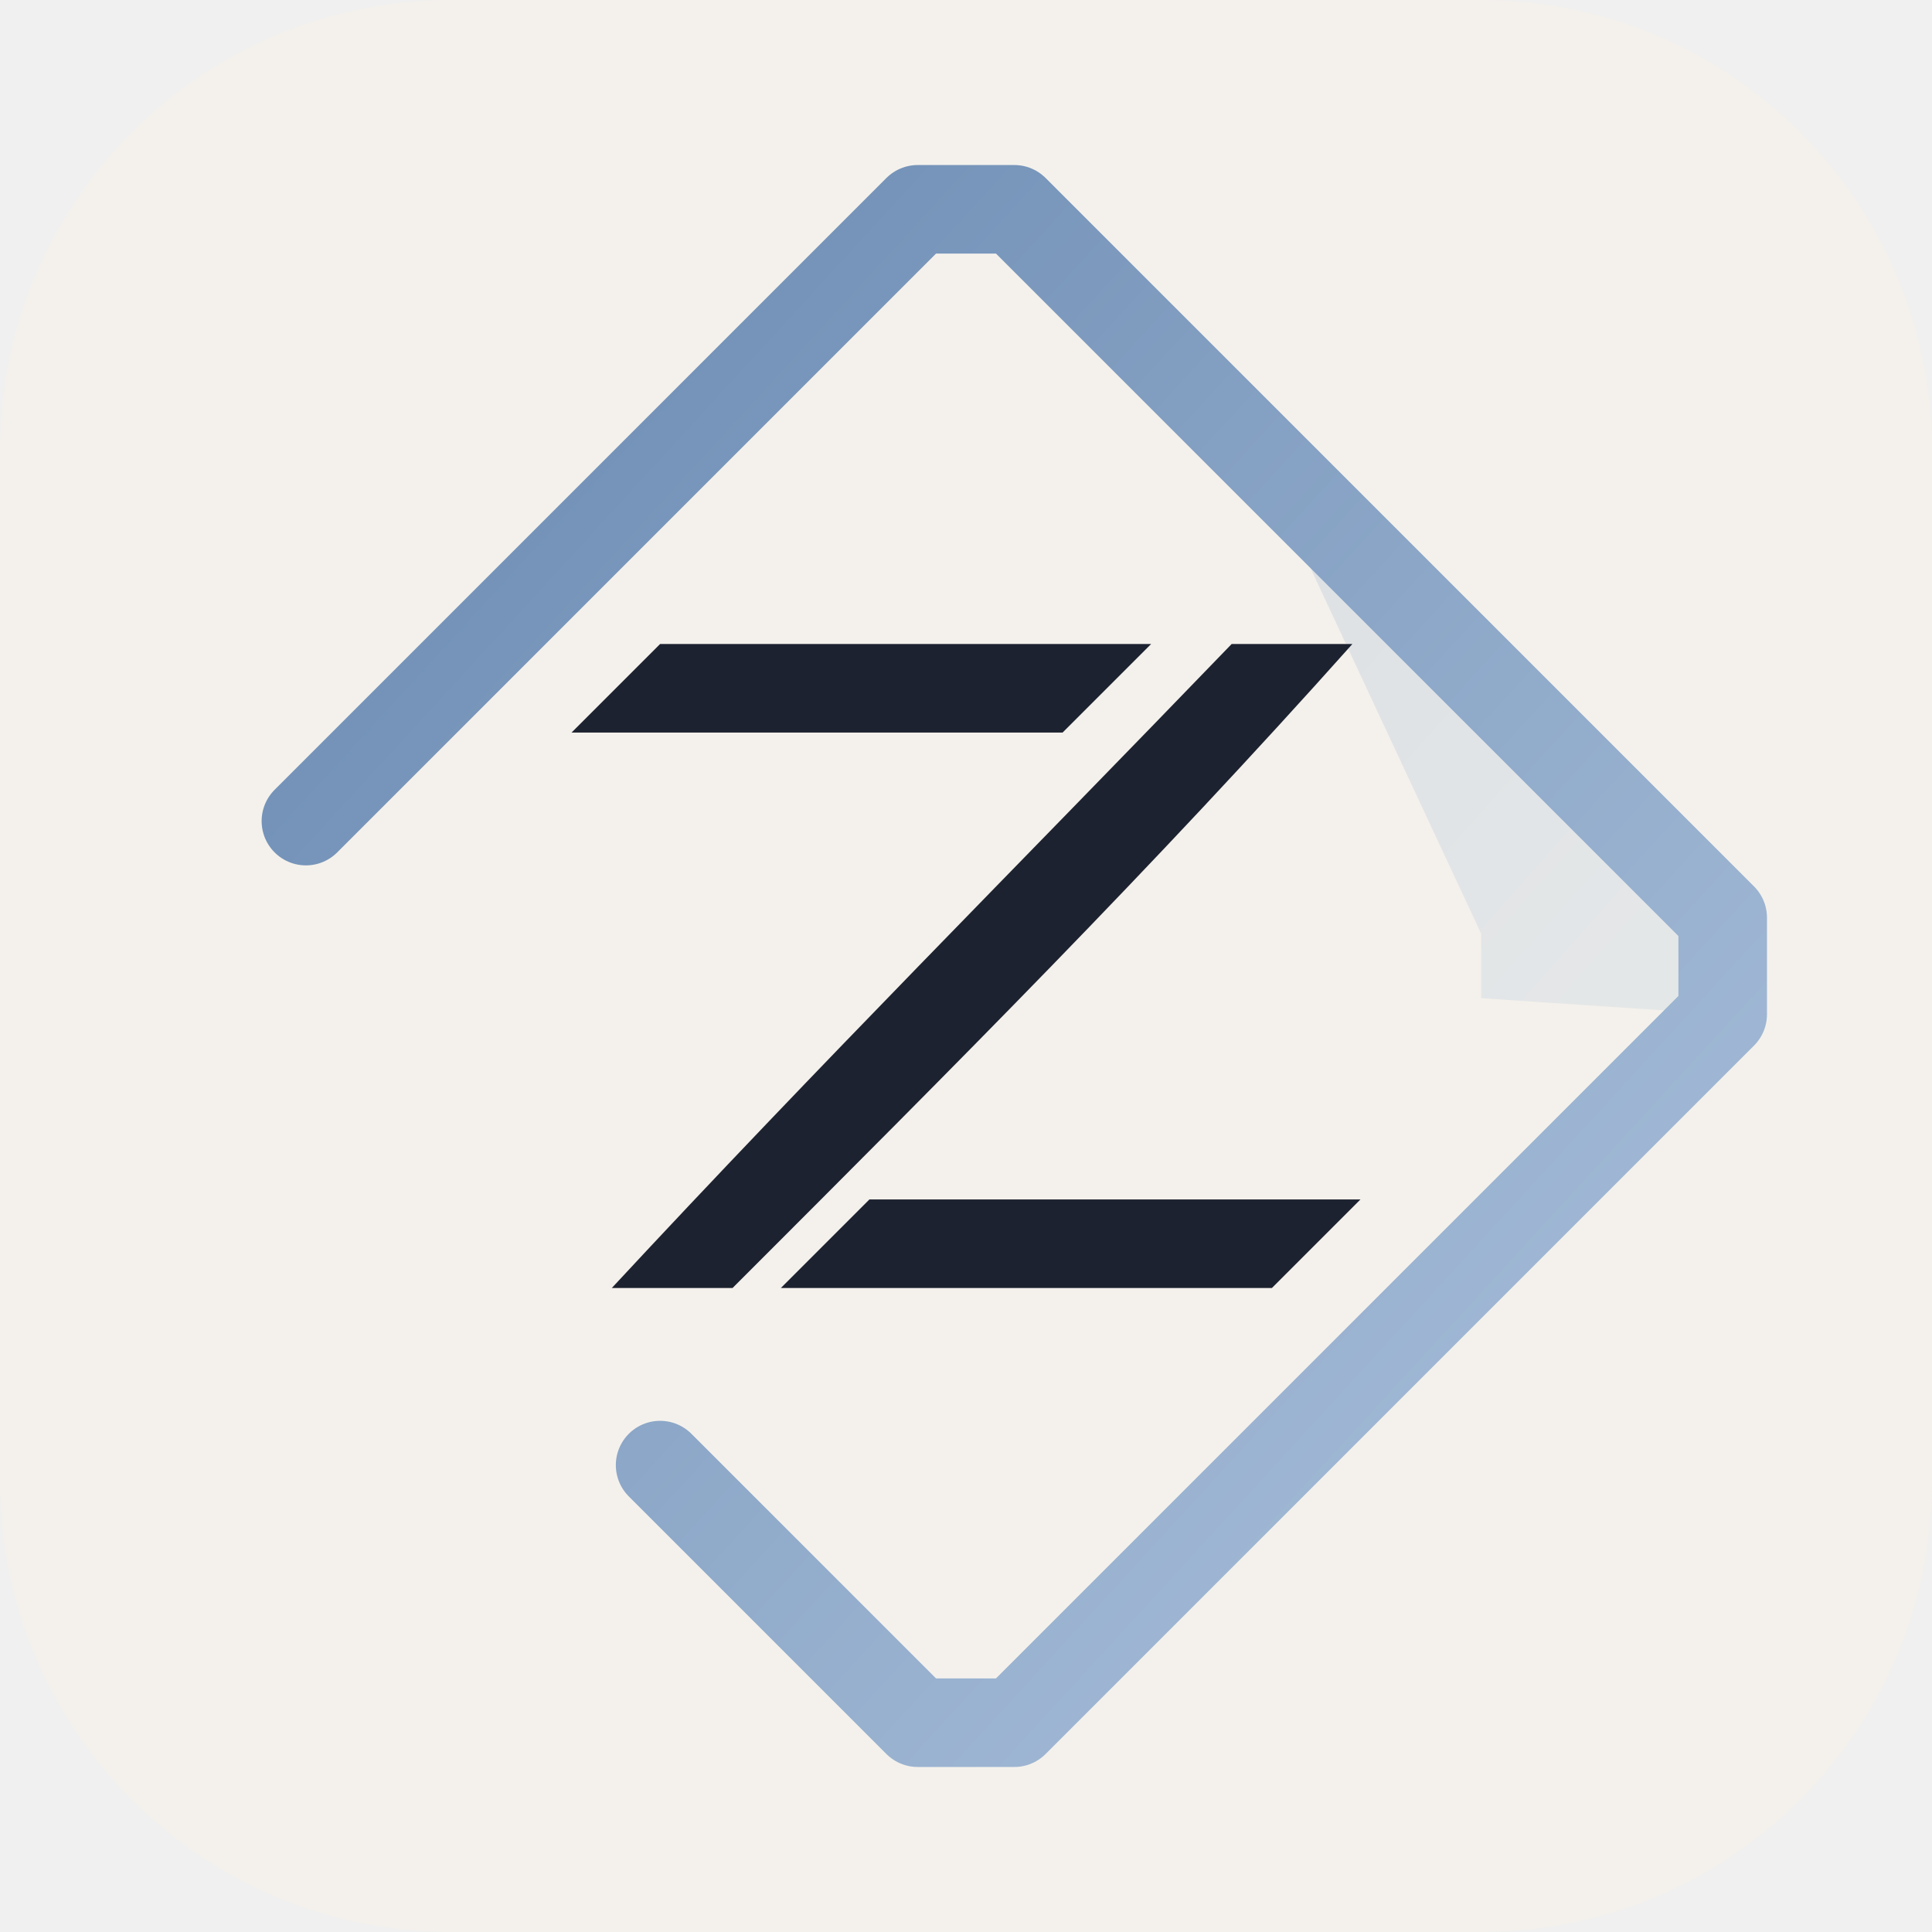
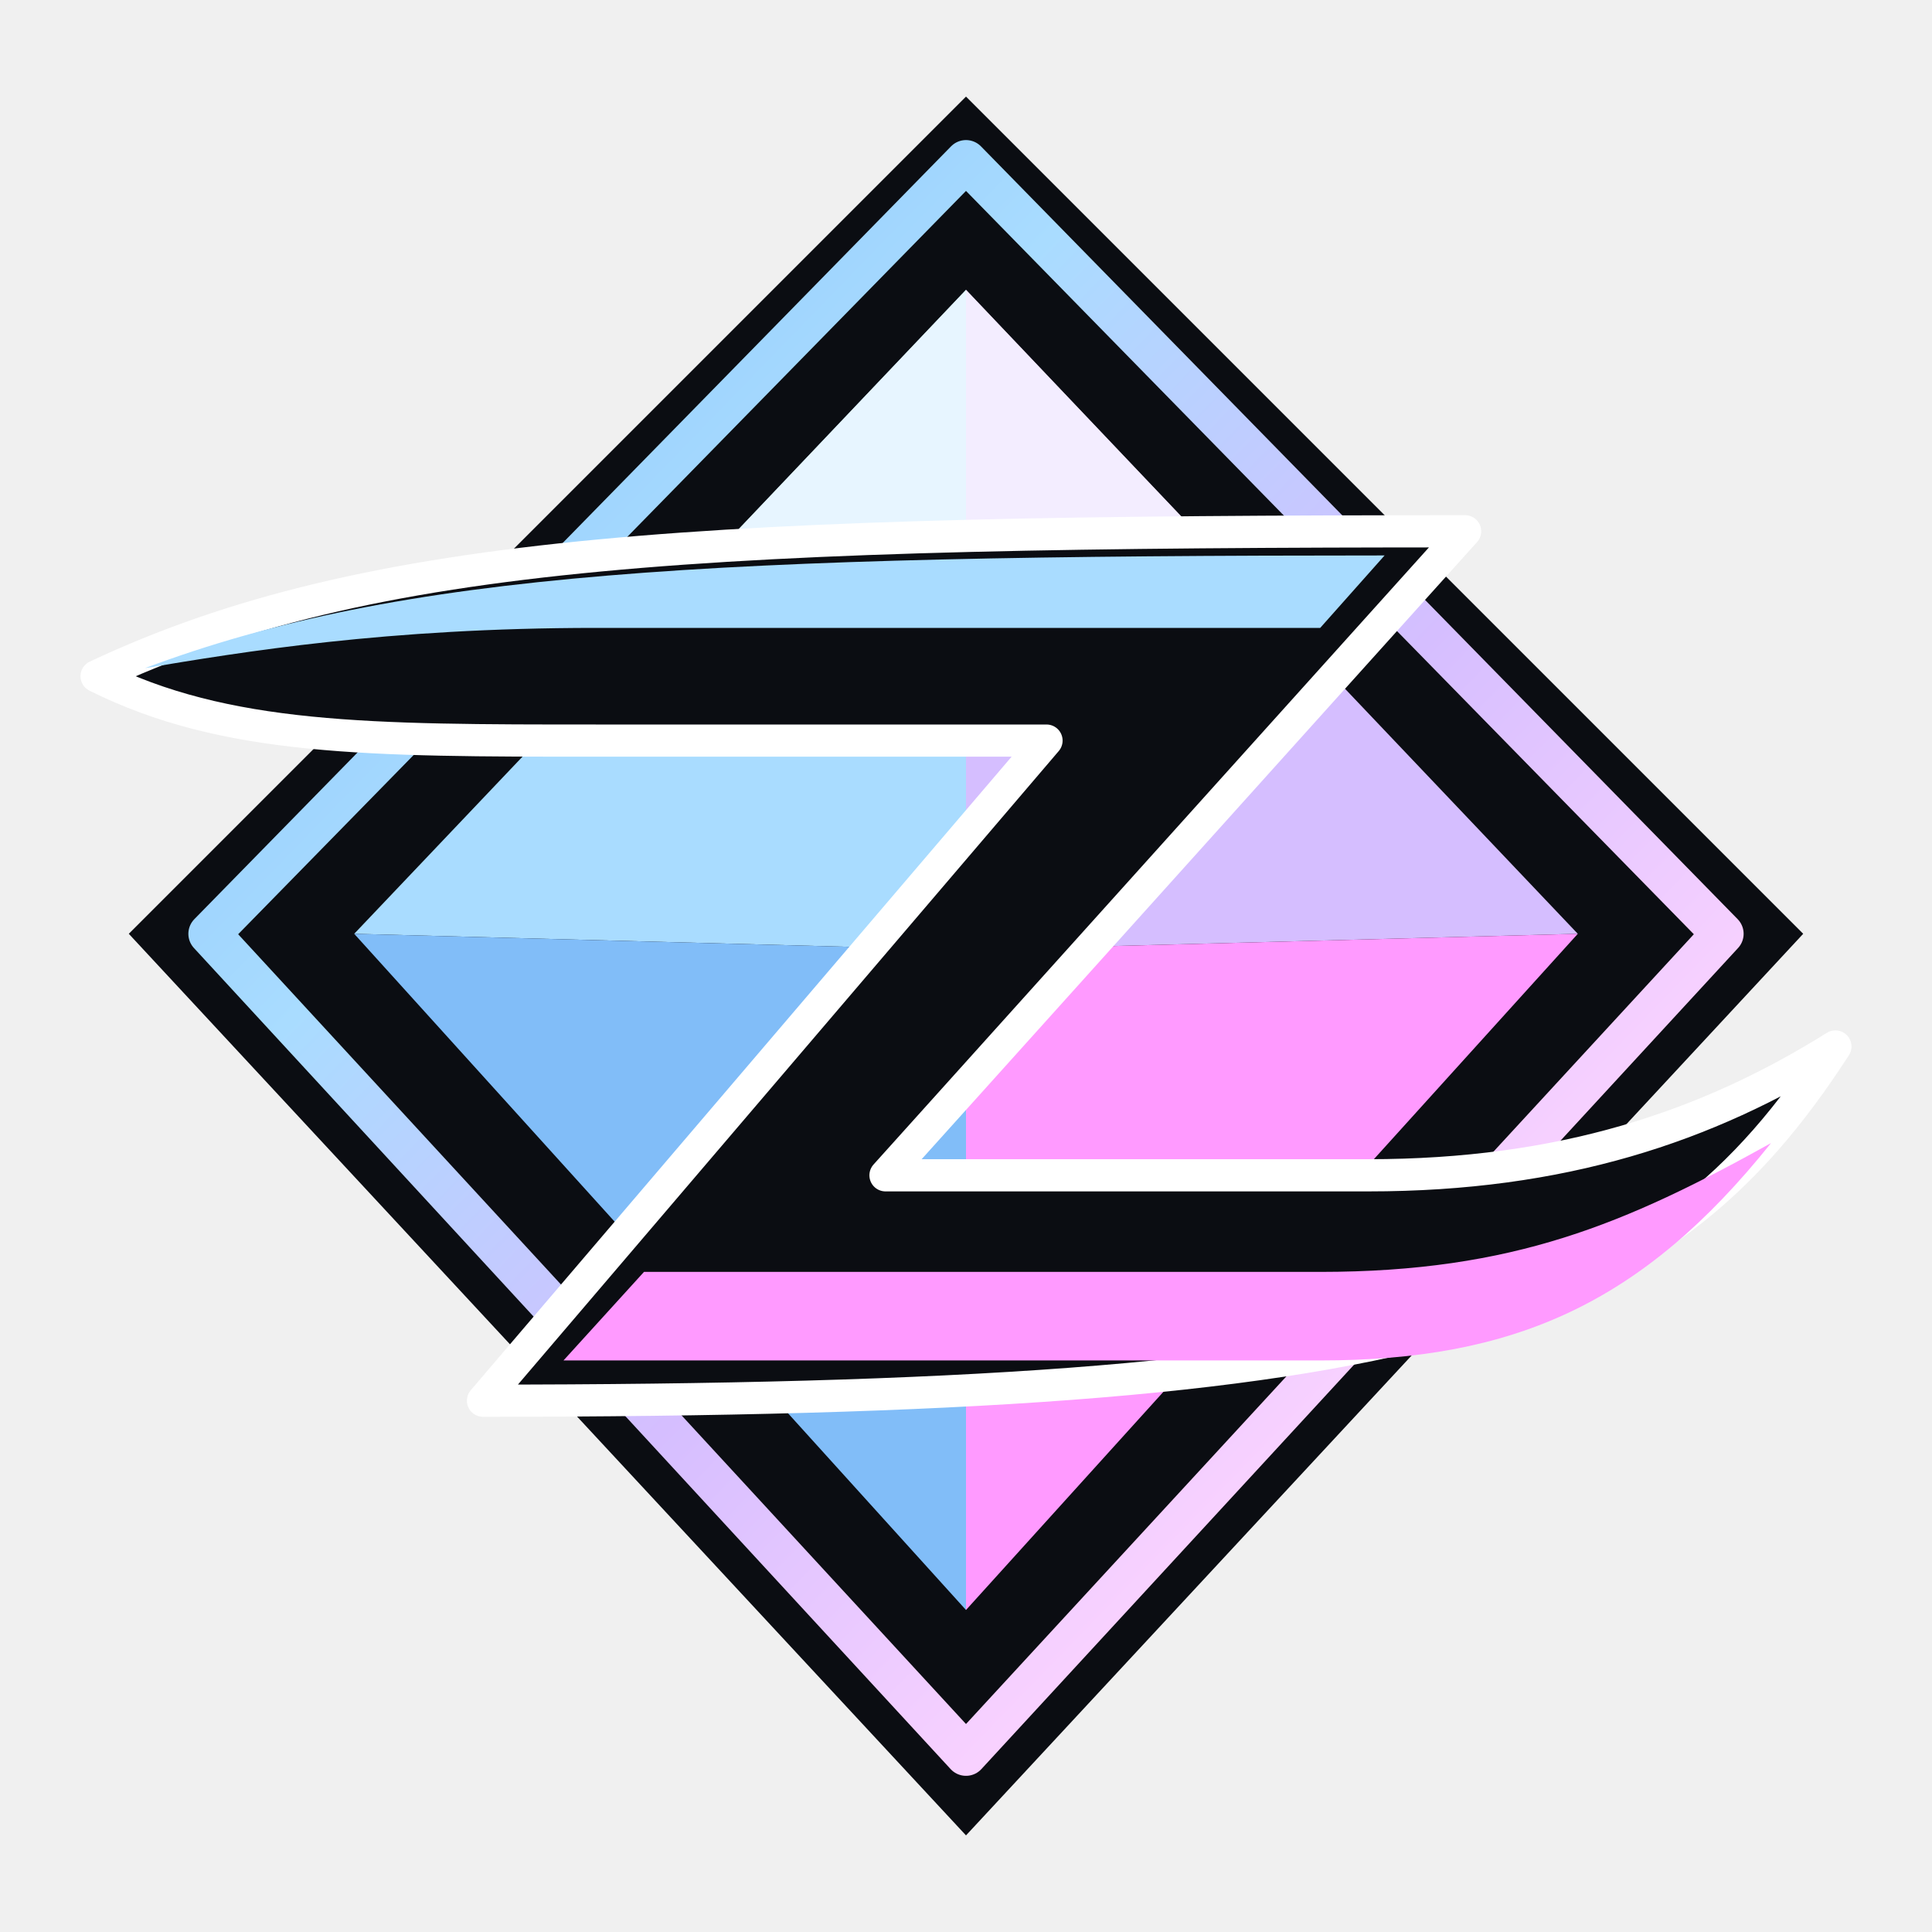
- <svg xmlns="http://www.w3.org/2000/svg" viewBox="0 0 120 120">
+ <svg xmlns="http://www.w3.org/2000/svg" viewBox="0 0 120 120" width="64" height="64">
  <defs>
-     <linearGradient id="g" x1="0.1" y1="0.1" x2="0.9" y2="0.9">
-       <stop offset="0" stop-color="#6F8EB5" />
-       <stop offset="1" stop-color="#A6BDD8" />
+     <linearGradient id="fv-p" x1="0" y1="0" x2="1" y2="1">
+       <stop offset="0" stop-color="#81BDF8" />
+       <stop offset="0.3" stop-color="#A9DCFF" />
+       <stop offset="0.55" stop-color="#D5BEFF" />
+       <stop offset="0.8" stop-color="#FFD5FF" />
+       <stop offset="1" stop-color="#FF9AFF" />
    </linearGradient>
  </defs>
-   <rect width="120" height="120" rx="28" fill="#F4F1EC" />
-   <polygon points="63,13 107,57 107,63 92,62 92,58 78,28" fill="url(#g)" fill-opacity=".2" />
-   <path d="M 19 51 L 57 13 L 63 13 L 107 57 L 107 63 L 63 107 L 57 107 L 41 91" fill="none" stroke="url(#g)" stroke-width="5.5" stroke-linecap="round" stroke-linejoin="round" />
-   <path d="M 41 40 H 71.5 L 66 45.5 H 35.5 Z M 54 74.5 H 84.5 L 79 80 H 48.5 Z M 76.5 40 H 84 C 71.5 54, 59.5 66, 45.5 80 H 38 C 51 66, 63 54, 76.5 40 Z" fill="#1D2230" />
+   <polygon points="60,6 112,58 60,114 8,58" fill="#0B0D12" />
+   <polygon points="60,10 107,58 60,109 13,58" fill="none" stroke="url(#fv-p)" stroke-width="2.6" stroke-linejoin="round" />
+   <polygon points="60,18 22,58 60,59" fill="#A9DCFF" />
+   <polygon points="60,18 98,58 60,59" fill="#D5BEFF" />
+   <polygon points="22,58 60,100 60,59" fill="#81BDF8" />
+   <polygon points="98,58 60,100 60,59" fill="#FF9AFF" />
+   <polygon points="60,18 79,38 60,45 41,38" fill="#FFFFFF" opacity=".72" />
+   <path d="M 6 42 C 23 34, 44 33, 91 33 L 55 73 H 85 C 97 73, 106 70, 114 65 C 103 82, 89 87, 30 87 L 65 46 H 37 C 23 46, 14 46, 6 42 Z" fill="#0B0D12" stroke="#FFFFFF" stroke-width="2" stroke-linejoin="round" />
+   <path d="M 9 41.5 C 25 35.5, 44 34.5, 86 34.5 L 82 39 H 37 C 24 39, 15 40.5, 9 41.5 Z" fill="#A9DCFF" />
+   <path d="M 35 84.5 H 82 C 94 84.5, 102 81, 110 71 C 101 76, 94 79, 82 79 H 40 Z" fill="#FF9AFF" />
</svg>
